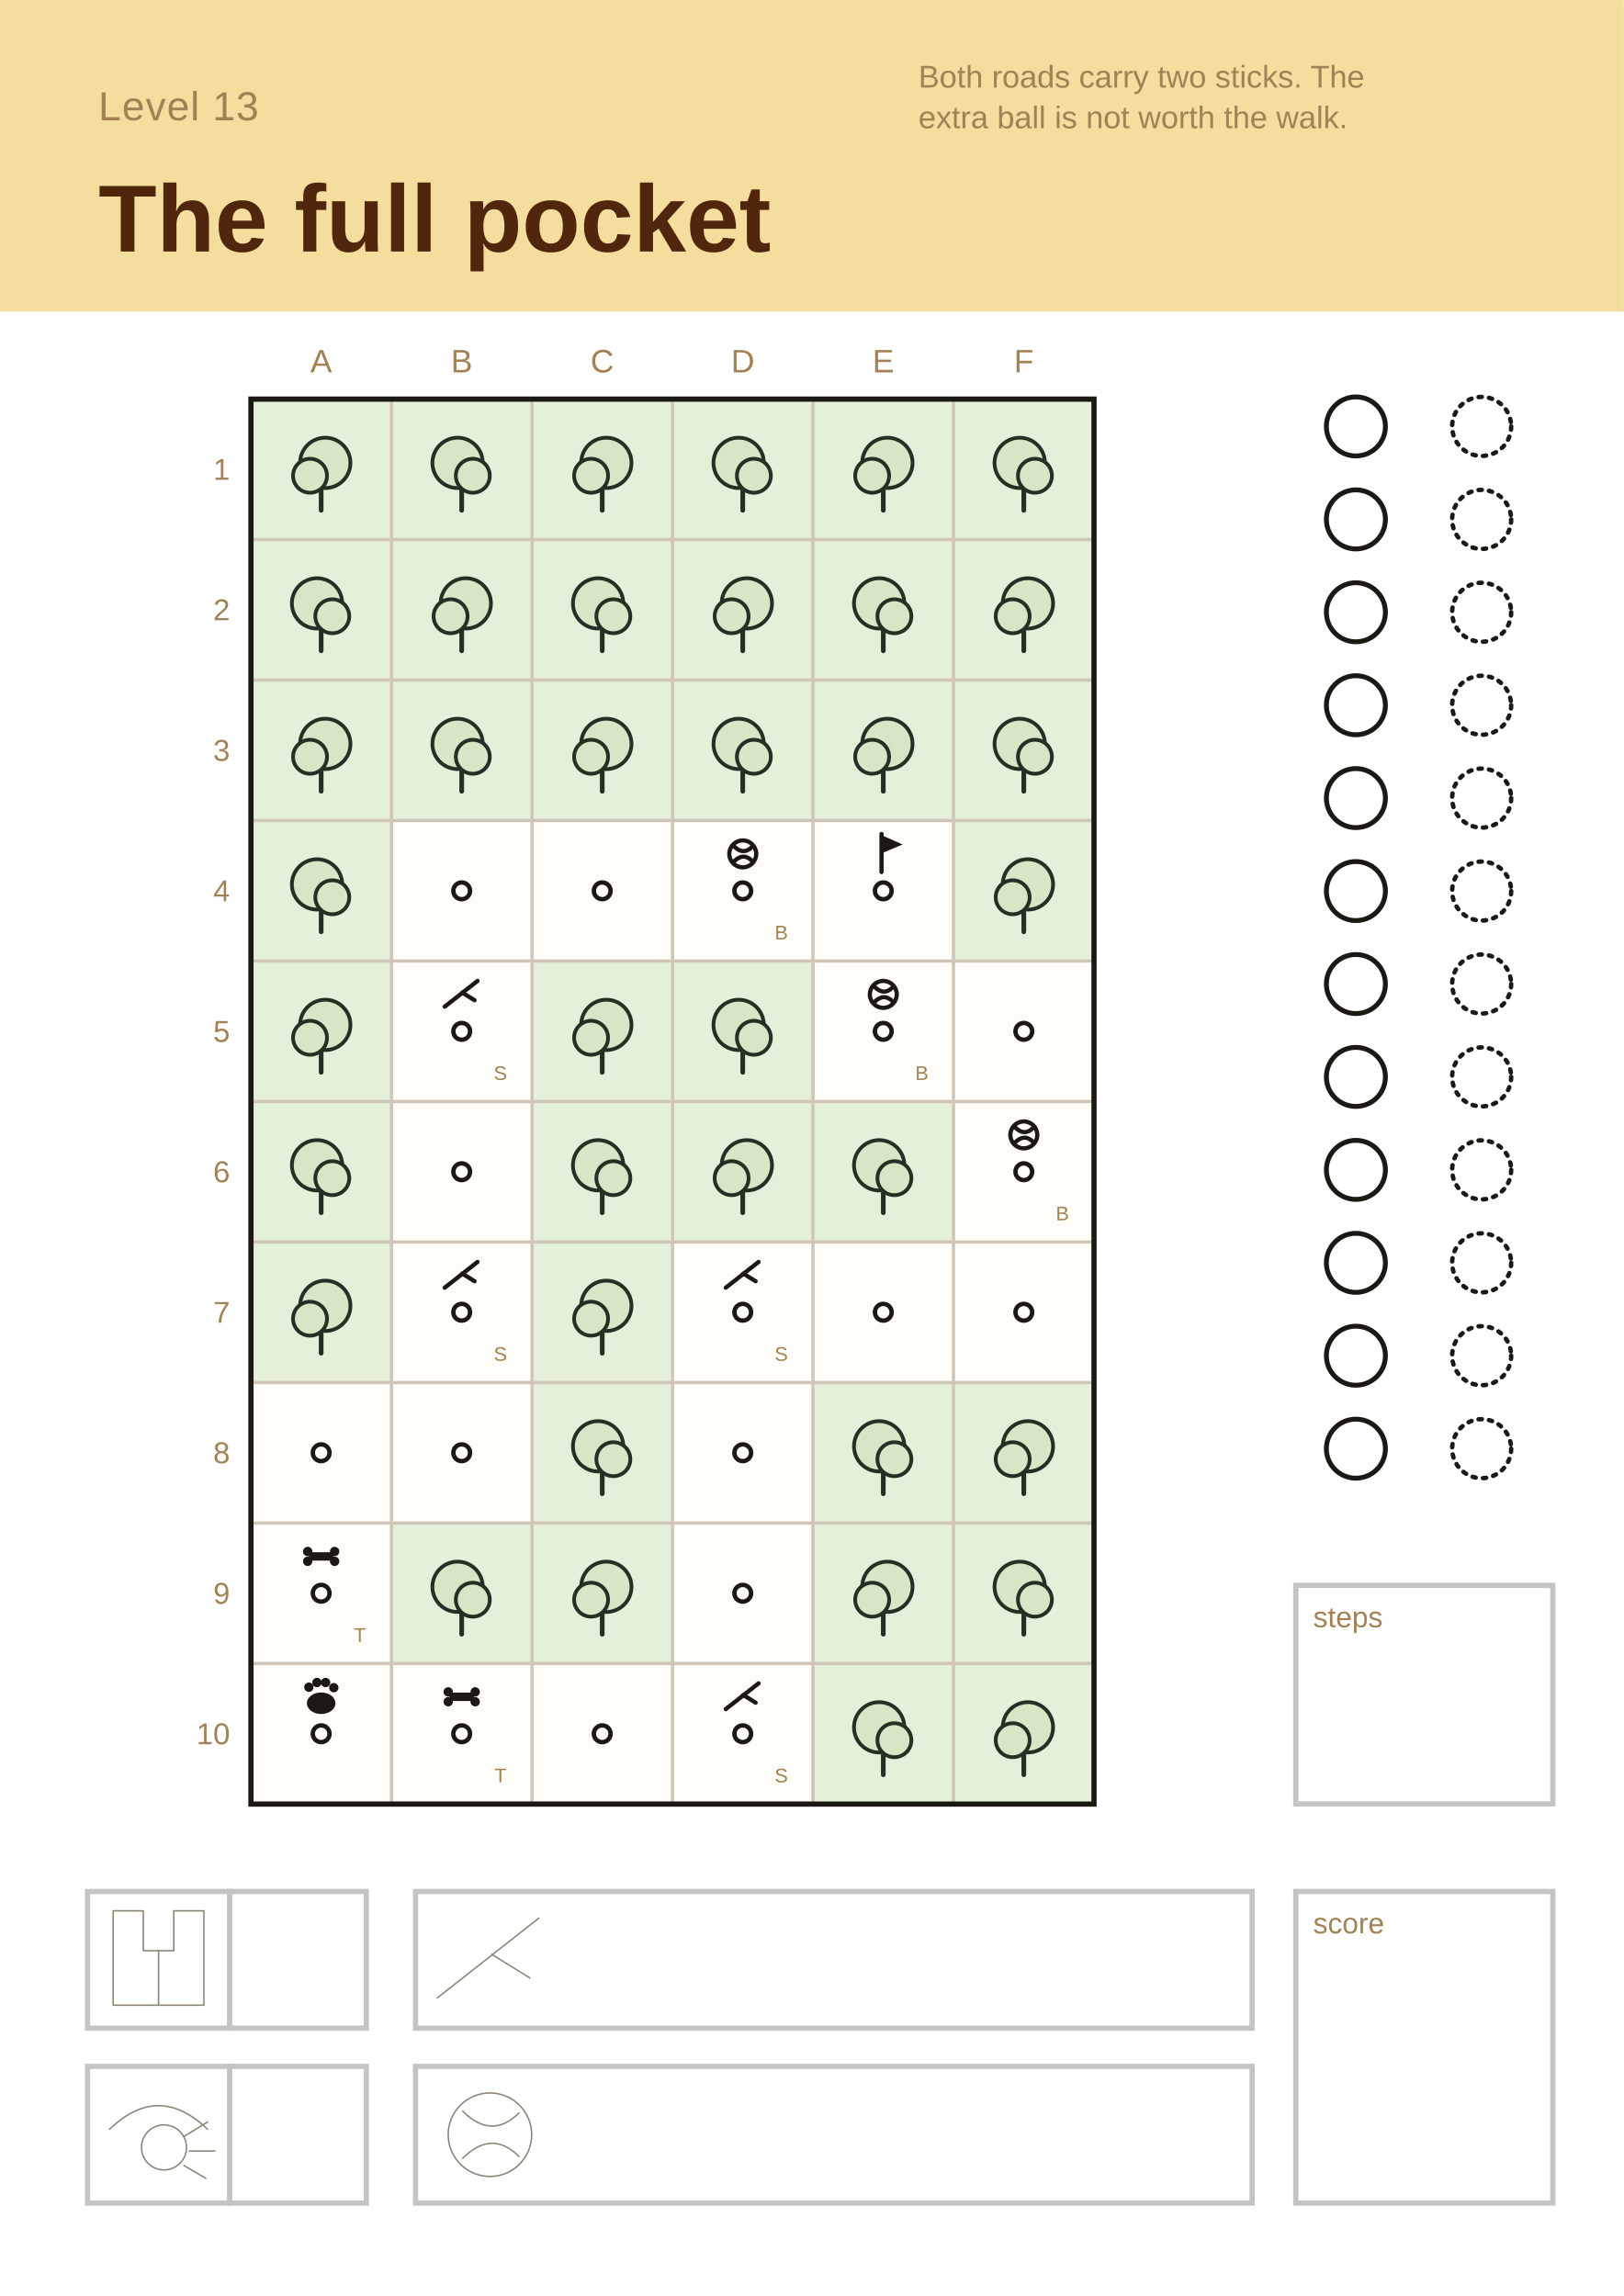
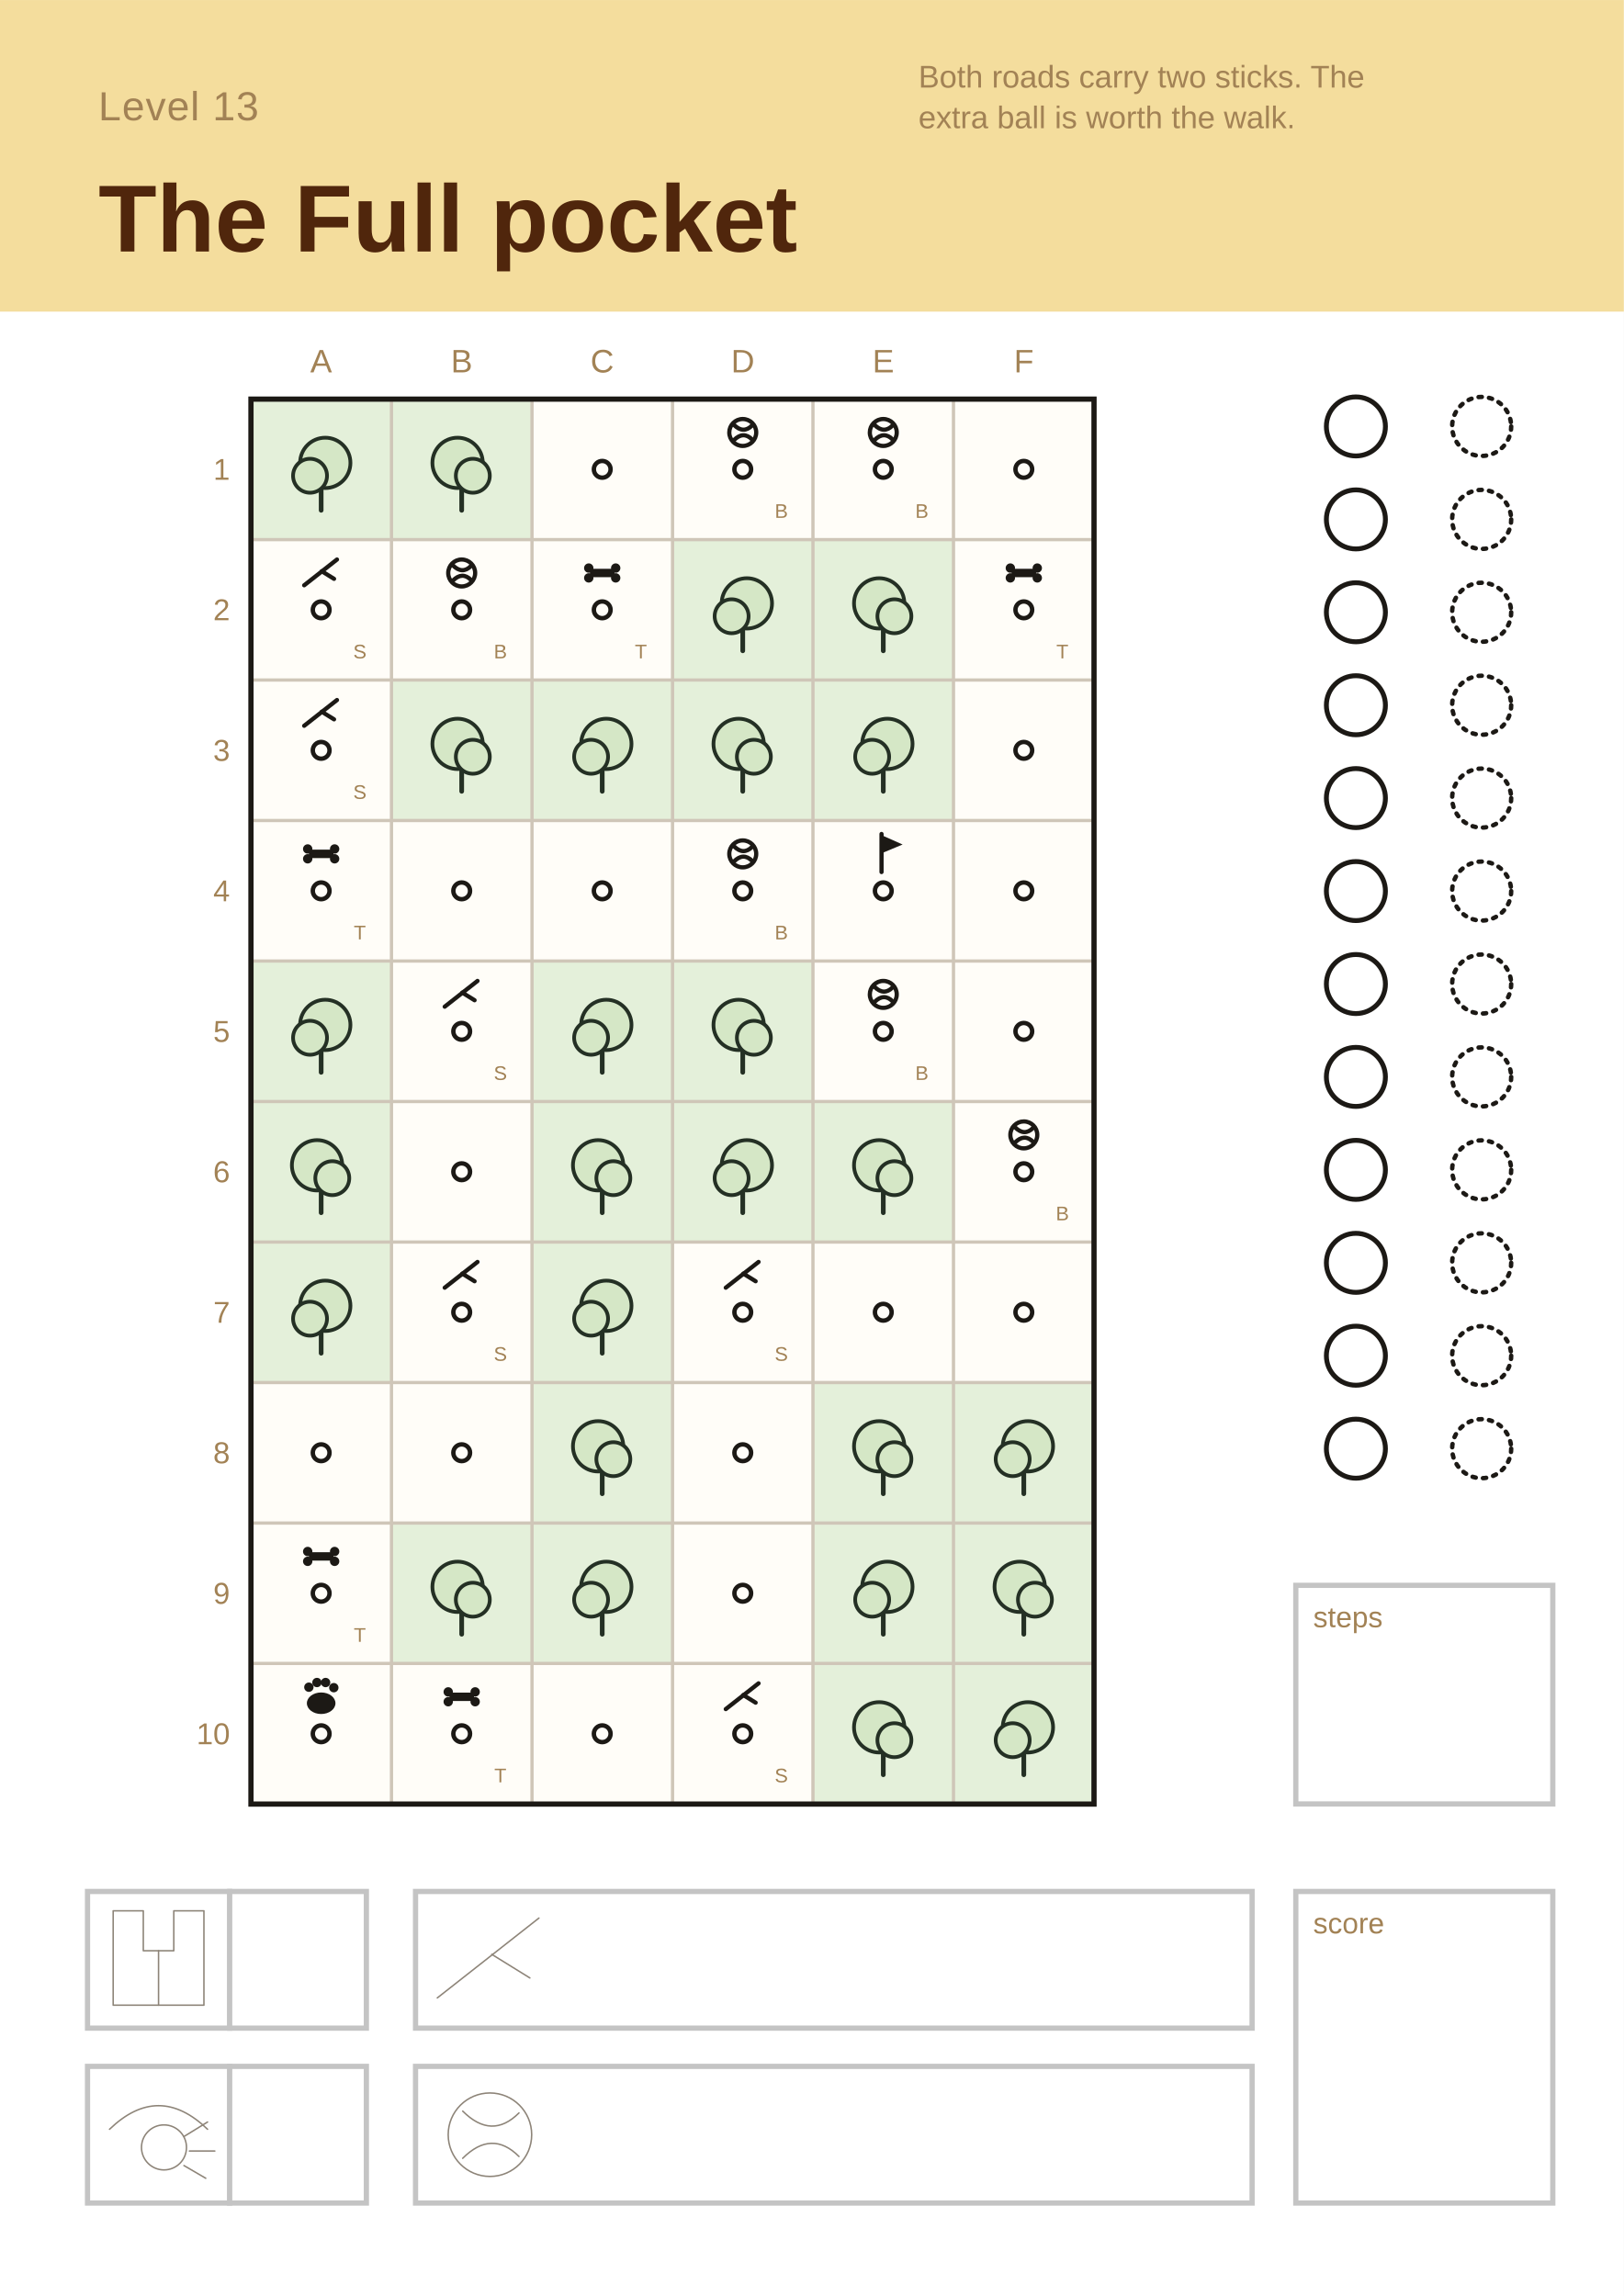
<svg xmlns="http://www.w3.org/2000/svg" width="5.5in" height="7.778in" viewBox="0 0 139.700 197.556">
  <style>
  text { font-family: "Segoe UI", "Helvetica Neue", Arial, sans-serif; }
  .ink { fill: #1c1915; }
  .title { fill: #50260c; }
  .label { fill: #a28255; }
  .paper { fill: #ffffff; }
  .header { fill: #f4dd9d; }
  .open { fill: #fffdf8; }
  .tree { fill: #e4f0da; }
  .canopy { fill: #d5e7c6; stroke: #243024; stroke-width: 0.32; }
  .trunk { stroke: #243024; stroke-width: 0.4; stroke-linecap: round; }
  .water { fill: #d5eaf2; }
  .wave { fill: none; stroke: #1d4c5c; stroke-width: 0.28; stroke-linecap: round; }
  .cave { fill: #e7e0d6; }
  .arch { fill: #d4cdc2; stroke: #1c1915; stroke-width: 0.35; }
  .cliff { stroke: #3a2c1e; stroke-linecap: round; }
  .gridline { fill: none; stroke: #cfc6b8; stroke-width: 0.28; }
  .frame { fill: none; stroke: #1c1915; stroke-width: 0.45; }
  .dot { fill: #fffdf8; stroke: #1c1915; stroke-width: 0.38; }
  .item { fill: none; stroke: #1c1915; stroke-width: 0.36; stroke-linecap: round; stroke-linejoin: round; }
  .item-fill { fill: #1c1915; stroke: none; }
  .answer-line { fill: none; stroke: #9c2f2f; stroke-width: 1.15; stroke-linecap: round; stroke-linejoin: round; }
  .answer-ink { fill: #9c2f2f; }
  .box { fill: #ffffff; stroke: #c4c4c4; stroke-width: 0.45; }
  .tally-tool .item { stroke: #8d8478; stroke-width: 0.48; vector-effect: non-scaling-stroke; }
  .circle { fill: #ffffff; stroke: #1c1915; stroke-width: 0.42; }
  .circle-dash { fill: #ffffff; stroke: #1c1915; stroke-width: 0.38; stroke-dasharray: 0.28 0.62; stroke-linecap: round; }
</style>
  <rect class="paper" x="0" y="0" width="139.700" height="197.556" />
  <g id="header">
    <rect class="header" x="0" y="0" width="139.700" height="26.811" />
    <text class="label" x="8.47" y="10.35" font-size="3.5" letter-spacing="0.08">Level 13</text>
    <text class="label" x="79.02" y="7.53" font-size="2.7">Both roads carry two sticks. The</text>
-     <text class="label" x="79.02" y="11.03" font-size="2.7">extra ball is not worth the walk.</text>
-     <text class="title" x="8.47" y="21.64" font-size="8.2" font-weight="700">The full pocket</text>
+     <text class="label" x="79.02" y="11.03" font-size="2.7">extra ball is worth the walk.</text>
+     <text class="title" x="8.47" y="21.64" font-size="8.2" font-weight="700">The Full pocket</text>
  </g>
  <g id="grid">
    <rect class="tree" x="21.59" y="34.34" width="12.09" height="12.09" />
    <rect class="tree" x="33.68" y="34.34" width="12.09" height="12.09" />
-     <rect class="tree" x="45.77" y="34.34" width="12.09" height="12.09" />
-     <rect class="tree" x="57.86" y="34.34" width="12.09" height="12.09" />
-     <rect class="tree" x="69.94" y="34.34" width="12.09" height="12.09" />
-     <rect class="tree" x="82.03" y="34.34" width="12.09" height="12.09" />
-     <rect class="tree" x="21.59" y="46.43" width="12.09" height="12.09" />
-     <rect class="tree" x="33.68" y="46.43" width="12.09" height="12.09" />
-     <rect class="tree" x="45.77" y="46.43" width="12.09" height="12.09" />
+     <rect class="open" x="45.77" y="34.34" width="12.09" height="12.09" />
+     <rect class="open" x="57.86" y="34.34" width="12.09" height="12.09" />
+     <rect class="open" x="69.94" y="34.34" width="12.09" height="12.09" />
+     <rect class="open" x="82.03" y="34.34" width="12.09" height="12.09" />
+     <rect class="open" x="21.59" y="46.43" width="12.09" height="12.09" />
+     <rect class="open" x="33.68" y="46.43" width="12.09" height="12.09" />
+     <rect class="open" x="45.77" y="46.43" width="12.09" height="12.09" />
    <rect class="tree" x="57.86" y="46.43" width="12.09" height="12.09" />
    <rect class="tree" x="69.94" y="46.43" width="12.09" height="12.09" />
-     <rect class="tree" x="82.03" y="46.43" width="12.09" height="12.09" />
-     <rect class="tree" x="21.59" y="58.51" width="12.09" height="12.09" />
+     <rect class="open" x="82.03" y="46.43" width="12.09" height="12.09" />
+     <rect class="open" x="21.59" y="58.51" width="12.09" height="12.09" />
    <rect class="tree" x="33.68" y="58.51" width="12.09" height="12.09" />
    <rect class="tree" x="45.77" y="58.51" width="12.09" height="12.09" />
    <rect class="tree" x="57.86" y="58.51" width="12.09" height="12.09" />
    <rect class="tree" x="69.94" y="58.51" width="12.09" height="12.09" />
-     <rect class="tree" x="82.03" y="58.51" width="12.09" height="12.09" />
-     <rect class="tree" x="21.59" y="70.60" width="12.09" height="12.09" />
+     <rect class="open" x="82.03" y="58.51" width="12.09" height="12.09" />
+     <rect class="open" x="21.59" y="70.60" width="12.09" height="12.09" />
    <rect class="open" x="33.68" y="70.60" width="12.09" height="12.09" />
    <rect class="open" x="45.77" y="70.60" width="12.09" height="12.09" />
    <rect class="open" x="57.86" y="70.60" width="12.09" height="12.09" />
    <rect class="open" x="69.94" y="70.60" width="12.09" height="12.09" />
-     <rect class="tree" x="82.03" y="70.60" width="12.09" height="12.09" />
+     <rect class="open" x="82.03" y="70.60" width="12.09" height="12.09" />
    <rect class="tree" x="21.59" y="82.69" width="12.09" height="12.09" />
    <rect class="open" x="33.68" y="82.69" width="12.09" height="12.09" />
    <rect class="tree" x="45.77" y="82.69" width="12.09" height="12.09" />
    <rect class="tree" x="57.86" y="82.69" width="12.09" height="12.09" />
    <rect class="open" x="69.94" y="82.69" width="12.09" height="12.09" />
    <rect class="open" x="82.03" y="82.69" width="12.09" height="12.09" />
    <rect class="tree" x="21.59" y="94.78" width="12.09" height="12.09" />
    <rect class="open" x="33.68" y="94.78" width="12.09" height="12.09" />
    <rect class="tree" x="45.77" y="94.78" width="12.09" height="12.09" />
    <rect class="tree" x="57.86" y="94.78" width="12.09" height="12.09" />
    <rect class="tree" x="69.94" y="94.78" width="12.09" height="12.09" />
    <rect class="open" x="82.03" y="94.78" width="12.09" height="12.09" />
    <rect class="tree" x="21.59" y="106.87" width="12.09" height="12.09" />
    <rect class="open" x="33.68" y="106.87" width="12.09" height="12.09" />
    <rect class="tree" x="45.77" y="106.87" width="12.09" height="12.09" />
    <rect class="open" x="57.86" y="106.87" width="12.09" height="12.09" />
    <rect class="open" x="69.94" y="106.87" width="12.09" height="12.09" />
    <rect class="open" x="82.03" y="106.87" width="12.09" height="12.09" />
    <rect class="open" x="21.59" y="118.96" width="12.09" height="12.09" />
    <rect class="open" x="33.68" y="118.96" width="12.09" height="12.09" />
    <rect class="tree" x="45.77" y="118.96" width="12.09" height="12.09" />
    <rect class="open" x="57.86" y="118.96" width="12.09" height="12.09" />
    <rect class="tree" x="69.94" y="118.96" width="12.09" height="12.09" />
    <rect class="tree" x="82.03" y="118.96" width="12.09" height="12.09" />
    <rect class="open" x="21.59" y="131.05" width="12.09" height="12.09" />
    <rect class="tree" x="33.68" y="131.05" width="12.09" height="12.09" />
    <rect class="tree" x="45.77" y="131.05" width="12.09" height="12.09" />
    <rect class="open" x="57.86" y="131.05" width="12.09" height="12.09" />
    <rect class="tree" x="69.94" y="131.05" width="12.09" height="12.09" />
    <rect class="tree" x="82.03" y="131.05" width="12.09" height="12.09" />
    <rect class="open" x="21.59" y="143.13" width="12.09" height="12.09" />
    <rect class="open" x="33.68" y="143.13" width="12.09" height="12.09" />
    <rect class="open" x="45.77" y="143.13" width="12.09" height="12.09" />
    <rect class="open" x="57.86" y="143.13" width="12.09" height="12.09" />
    <rect class="tree" x="69.94" y="143.13" width="12.09" height="12.09" />
    <rect class="tree" x="82.03" y="143.13" width="12.09" height="12.09" />
    <line class="gridline" x1="21.59" y1="34.34" x2="94.12" y2="34.34" />
    <line class="gridline" x1="21.59" y1="46.43" x2="94.12" y2="46.43" />
    <line class="gridline" x1="21.59" y1="58.51" x2="94.12" y2="58.51" />
    <line class="gridline" x1="21.59" y1="70.60" x2="94.12" y2="70.60" />
    <line class="gridline" x1="21.59" y1="82.69" x2="94.12" y2="82.69" />
    <line class="gridline" x1="21.59" y1="94.78" x2="94.12" y2="94.78" />
    <line class="gridline" x1="21.59" y1="106.87" x2="94.12" y2="106.87" />
    <line class="gridline" x1="21.59" y1="118.96" x2="94.12" y2="118.96" />
    <line class="gridline" x1="21.59" y1="131.05" x2="94.12" y2="131.05" />
    <line class="gridline" x1="21.59" y1="143.13" x2="94.12" y2="143.13" />
    <line class="gridline" x1="21.59" y1="155.22" x2="94.12" y2="155.22" />
    <line class="gridline" x1="21.59" y1="34.34" x2="21.59" y2="155.22" />
    <line class="gridline" x1="33.68" y1="34.34" x2="33.68" y2="155.22" />
    <line class="gridline" x1="45.77" y1="34.34" x2="45.77" y2="155.22" />
    <line class="gridline" x1="57.86" y1="34.34" x2="57.86" y2="155.22" />
    <line class="gridline" x1="69.94" y1="34.34" x2="69.94" y2="155.22" />
    <line class="gridline" x1="82.03" y1="34.34" x2="82.03" y2="155.22" />
    <line class="gridline" x1="94.12" y1="34.34" x2="94.12" y2="155.22" />
    <rect class="frame" x="21.59" y="34.34" width="72.53" height="120.89" />
    <text class="label" x="27.63" y="32.04" font-size="2.8" text-anchor="middle">A</text>
    <text class="label" x="39.72" y="32.04" font-size="2.8" text-anchor="middle">B</text>
    <text class="label" x="51.81" y="32.04" font-size="2.8" text-anchor="middle">C</text>
    <text class="label" x="63.90" y="32.04" font-size="2.8" text-anchor="middle">D</text>
    <text class="label" x="75.99" y="32.04" font-size="2.8" text-anchor="middle">E</text>
    <text class="label" x="88.08" y="32.04" font-size="2.8" text-anchor="middle">F</text>
    <text class="label" x="19.79" y="41.28" font-size="2.6" text-anchor="end">1</text>
    <text class="label" x="19.79" y="53.37" font-size="2.6" text-anchor="end">2</text>
    <text class="label" x="19.79" y="65.46" font-size="2.6" text-anchor="end">3</text>
    <text class="label" x="19.79" y="77.55" font-size="2.6" text-anchor="end">4</text>
    <text class="label" x="19.79" y="89.64" font-size="2.6" text-anchor="end">5</text>
    <text class="label" x="19.79" y="101.72" font-size="2.6" text-anchor="end">6</text>
    <text class="label" x="19.79" y="113.81" font-size="2.6" text-anchor="end">7</text>
    <text class="label" x="19.79" y="125.90" font-size="2.6" text-anchor="end">8</text>
    <text class="label" x="19.79" y="137.99" font-size="2.6" text-anchor="end">9</text>
    <text class="label" x="19.79" y="150.08" font-size="2.6" text-anchor="end">10</text>
  </g>
  <g id="terrain">
    <g id="tree-A1" transform="translate(27.63,40.38)">
      <g transform="scale(1.0074)">
        <line class="trunk" x1="0" y1="0.9" x2="0" y2="3.5" />
        <circle class="canopy" cx="0.35" cy="-0.55" r="2.15" />
        <circle class="canopy" cx="-0.95" cy="0.55" r="1.45" />
      </g>
    </g>
    <g id="tree-B1" transform="translate(39.72,40.38)">
      <g transform="scale(1.0074)">
        <line class="trunk" x1="0" y1="0.9" x2="0" y2="3.5" />
        <circle class="canopy" cx="-0.35" cy="-0.55" r="2.15" />
        <circle class="canopy" cx="0.95" cy="0.55" r="1.45" />
      </g>
    </g>
-     <g id="tree-C1" transform="translate(51.81,40.38)">
-       <g transform="scale(1.0074)">
-         <line class="trunk" x1="0" y1="0.9" x2="0" y2="3.5" />
-         <circle class="canopy" cx="0.35" cy="-0.55" r="2.15" />
-         <circle class="canopy" cx="-0.95" cy="0.55" r="1.45" />
-       </g>
-     </g>
-     <g id="tree-D1" transform="translate(63.90,40.38)">
-       <g transform="scale(1.0074)">
-         <line class="trunk" x1="0" y1="0.9" x2="0" y2="3.5" />
-         <circle class="canopy" cx="-0.35" cy="-0.55" r="2.15" />
-         <circle class="canopy" cx="0.95" cy="0.55" r="1.45" />
-       </g>
-     </g>
-     <g id="tree-E1" transform="translate(75.99,40.38)">
-       <g transform="scale(1.0074)">
-         <line class="trunk" x1="0" y1="0.9" x2="0" y2="3.5" />
-         <circle class="canopy" cx="0.35" cy="-0.55" r="2.15" />
-         <circle class="canopy" cx="-0.95" cy="0.55" r="1.45" />
-       </g>
-     </g>
-     <g id="tree-F1" transform="translate(88.08,40.38)">
-       <g transform="scale(1.0074)">
-         <line class="trunk" x1="0" y1="0.9" x2="0" y2="3.5" />
-         <circle class="canopy" cx="-0.35" cy="-0.55" r="2.15" />
-         <circle class="canopy" cx="0.95" cy="0.55" r="1.45" />
-       </g>
-     </g>
-     <g id="tree-A2" transform="translate(27.63,52.47)">
-       <g transform="scale(1.0074)">
-         <line class="trunk" x1="0" y1="0.9" x2="0" y2="3.5" />
-         <circle class="canopy" cx="-0.35" cy="-0.55" r="2.15" />
-         <circle class="canopy" cx="0.95" cy="0.55" r="1.45" />
-       </g>
-     </g>
-     <g id="tree-B2" transform="translate(39.72,52.47)">
-       <g transform="scale(1.0074)">
-         <line class="trunk" x1="0" y1="0.9" x2="0" y2="3.5" />
-         <circle class="canopy" cx="0.35" cy="-0.55" r="2.15" />
-         <circle class="canopy" cx="-0.95" cy="0.55" r="1.45" />
-       </g>
-     </g>
-     <g id="tree-C2" transform="translate(51.81,52.47)">
-       <g transform="scale(1.0074)">
-         <line class="trunk" x1="0" y1="0.9" x2="0" y2="3.5" />
-         <circle class="canopy" cx="-0.35" cy="-0.55" r="2.15" />
-         <circle class="canopy" cx="0.95" cy="0.55" r="1.45" />
-       </g>
-     </g>
    <g id="tree-D2" transform="translate(63.90,52.47)">
      <g transform="scale(1.0074)">
        <line class="trunk" x1="0" y1="0.9" x2="0" y2="3.5" />
        <circle class="canopy" cx="0.35" cy="-0.55" r="2.15" />
        <circle class="canopy" cx="-0.95" cy="0.55" r="1.45" />
      </g>
    </g>
    <g id="tree-E2" transform="translate(75.99,52.47)">
      <g transform="scale(1.0074)">
        <line class="trunk" x1="0" y1="0.9" x2="0" y2="3.5" />
        <circle class="canopy" cx="-0.35" cy="-0.55" r="2.15" />
        <circle class="canopy" cx="0.95" cy="0.55" r="1.45" />
      </g>
    </g>
-     <g id="tree-F2" transform="translate(88.08,52.47)">
-       <g transform="scale(1.0074)">
-         <line class="trunk" x1="0" y1="0.9" x2="0" y2="3.5" />
-         <circle class="canopy" cx="0.35" cy="-0.55" r="2.15" />
-         <circle class="canopy" cx="-0.95" cy="0.55" r="1.45" />
-       </g>
-     </g>
-     <g id="tree-A3" transform="translate(27.63,64.56)">
-       <g transform="scale(1.0074)">
-         <line class="trunk" x1="0" y1="0.9" x2="0" y2="3.5" />
-         <circle class="canopy" cx="0.35" cy="-0.55" r="2.15" />
-         <circle class="canopy" cx="-0.95" cy="0.55" r="1.45" />
-       </g>
-     </g>
    <g id="tree-B3" transform="translate(39.72,64.56)">
      <g transform="scale(1.0074)">
        <line class="trunk" x1="0" y1="0.9" x2="0" y2="3.5" />
        <circle class="canopy" cx="-0.35" cy="-0.55" r="2.15" />
        <circle class="canopy" cx="0.95" cy="0.55" r="1.45" />
      </g>
    </g>
    <g id="tree-C3" transform="translate(51.81,64.56)">
      <g transform="scale(1.0074)">
        <line class="trunk" x1="0" y1="0.9" x2="0" y2="3.5" />
        <circle class="canopy" cx="0.35" cy="-0.55" r="2.15" />
        <circle class="canopy" cx="-0.95" cy="0.55" r="1.45" />
      </g>
    </g>
    <g id="tree-D3" transform="translate(63.90,64.56)">
      <g transform="scale(1.0074)">
        <line class="trunk" x1="0" y1="0.9" x2="0" y2="3.5" />
        <circle class="canopy" cx="-0.35" cy="-0.55" r="2.15" />
        <circle class="canopy" cx="0.95" cy="0.55" r="1.45" />
      </g>
    </g>
    <g id="tree-E3" transform="translate(75.99,64.56)">
      <g transform="scale(1.0074)">
        <line class="trunk" x1="0" y1="0.9" x2="0" y2="3.5" />
        <circle class="canopy" cx="0.35" cy="-0.55" r="2.15" />
        <circle class="canopy" cx="-0.95" cy="0.55" r="1.45" />
      </g>
    </g>
-     <g id="tree-F3" transform="translate(88.08,64.56)">
-       <g transform="scale(1.0074)">
-         <line class="trunk" x1="0" y1="0.9" x2="0" y2="3.5" />
-         <circle class="canopy" cx="-0.35" cy="-0.55" r="2.15" />
-         <circle class="canopy" cx="0.95" cy="0.55" r="1.45" />
-       </g>
-     </g>
-     <g id="tree-A4" transform="translate(27.63,76.65)">
-       <g transform="scale(1.0074)">
-         <line class="trunk" x1="0" y1="0.9" x2="0" y2="3.5" />
-         <circle class="canopy" cx="-0.35" cy="-0.55" r="2.15" />
-         <circle class="canopy" cx="0.95" cy="0.55" r="1.45" />
-       </g>
-     </g>
-     <g id="tree-F4" transform="translate(88.08,76.65)">
-       <g transform="scale(1.0074)">
-         <line class="trunk" x1="0" y1="0.9" x2="0" y2="3.5" />
-         <circle class="canopy" cx="0.35" cy="-0.55" r="2.15" />
-         <circle class="canopy" cx="-0.95" cy="0.55" r="1.45" />
-       </g>
-     </g>
    <g id="tree-A5" transform="translate(27.63,88.74)">
      <g transform="scale(1.0074)">
        <line class="trunk" x1="0" y1="0.9" x2="0" y2="3.5" />
        <circle class="canopy" cx="0.35" cy="-0.55" r="2.15" />
        <circle class="canopy" cx="-0.95" cy="0.55" r="1.45" />
      </g>
    </g>
    <g id="tree-C5" transform="translate(51.81,88.74)">
      <g transform="scale(1.0074)">
        <line class="trunk" x1="0" y1="0.9" x2="0" y2="3.5" />
        <circle class="canopy" cx="0.35" cy="-0.55" r="2.15" />
        <circle class="canopy" cx="-0.95" cy="0.55" r="1.45" />
      </g>
    </g>
    <g id="tree-D5" transform="translate(63.90,88.74)">
      <g transform="scale(1.0074)">
        <line class="trunk" x1="0" y1="0.9" x2="0" y2="3.5" />
        <circle class="canopy" cx="-0.35" cy="-0.55" r="2.15" />
        <circle class="canopy" cx="0.95" cy="0.55" r="1.45" />
      </g>
    </g>
    <g id="tree-A6" transform="translate(27.63,100.82)">
      <g transform="scale(1.0074)">
        <line class="trunk" x1="0" y1="0.9" x2="0" y2="3.5" />
        <circle class="canopy" cx="-0.35" cy="-0.55" r="2.15" />
        <circle class="canopy" cx="0.95" cy="0.55" r="1.45" />
      </g>
    </g>
    <g id="tree-C6" transform="translate(51.81,100.82)">
      <g transform="scale(1.0074)">
        <line class="trunk" x1="0" y1="0.9" x2="0" y2="3.5" />
        <circle class="canopy" cx="-0.35" cy="-0.55" r="2.15" />
        <circle class="canopy" cx="0.95" cy="0.55" r="1.45" />
      </g>
    </g>
    <g id="tree-D6" transform="translate(63.90,100.82)">
      <g transform="scale(1.0074)">
        <line class="trunk" x1="0" y1="0.9" x2="0" y2="3.5" />
        <circle class="canopy" cx="0.35" cy="-0.55" r="2.15" />
        <circle class="canopy" cx="-0.95" cy="0.55" r="1.45" />
      </g>
    </g>
    <g id="tree-E6" transform="translate(75.99,100.82)">
      <g transform="scale(1.0074)">
        <line class="trunk" x1="0" y1="0.9" x2="0" y2="3.5" />
        <circle class="canopy" cx="-0.35" cy="-0.55" r="2.15" />
        <circle class="canopy" cx="0.95" cy="0.55" r="1.45" />
      </g>
    </g>
    <g id="tree-A7" transform="translate(27.63,112.91)">
      <g transform="scale(1.0074)">
        <line class="trunk" x1="0" y1="0.9" x2="0" y2="3.5" />
        <circle class="canopy" cx="0.35" cy="-0.55" r="2.15" />
        <circle class="canopy" cx="-0.95" cy="0.55" r="1.45" />
      </g>
    </g>
    <g id="tree-C7" transform="translate(51.81,112.91)">
      <g transform="scale(1.0074)">
        <line class="trunk" x1="0" y1="0.9" x2="0" y2="3.5" />
        <circle class="canopy" cx="0.35" cy="-0.55" r="2.15" />
        <circle class="canopy" cx="-0.95" cy="0.55" r="1.45" />
      </g>
    </g>
    <g id="tree-C8" transform="translate(51.81,125.00)">
      <g transform="scale(1.0074)">
        <line class="trunk" x1="0" y1="0.9" x2="0" y2="3.5" />
        <circle class="canopy" cx="-0.35" cy="-0.55" r="2.15" />
        <circle class="canopy" cx="0.95" cy="0.55" r="1.45" />
      </g>
    </g>
    <g id="tree-E8" transform="translate(75.99,125.00)">
      <g transform="scale(1.0074)">
        <line class="trunk" x1="0" y1="0.9" x2="0" y2="3.5" />
        <circle class="canopy" cx="-0.35" cy="-0.55" r="2.15" />
        <circle class="canopy" cx="0.95" cy="0.55" r="1.45" />
      </g>
    </g>
    <g id="tree-F8" transform="translate(88.08,125.00)">
      <g transform="scale(1.0074)">
        <line class="trunk" x1="0" y1="0.9" x2="0" y2="3.5" />
        <circle class="canopy" cx="0.35" cy="-0.55" r="2.15" />
        <circle class="canopy" cx="-0.95" cy="0.55" r="1.45" />
      </g>
    </g>
    <g id="tree-B9" transform="translate(39.72,137.09)">
      <g transform="scale(1.0074)">
        <line class="trunk" x1="0" y1="0.9" x2="0" y2="3.5" />
        <circle class="canopy" cx="-0.35" cy="-0.55" r="2.15" />
        <circle class="canopy" cx="0.95" cy="0.55" r="1.45" />
      </g>
    </g>
    <g id="tree-C9" transform="translate(51.81,137.09)">
      <g transform="scale(1.0074)">
        <line class="trunk" x1="0" y1="0.9" x2="0" y2="3.5" />
        <circle class="canopy" cx="0.35" cy="-0.55" r="2.15" />
        <circle class="canopy" cx="-0.95" cy="0.55" r="1.45" />
      </g>
    </g>
    <g id="tree-E9" transform="translate(75.99,137.09)">
      <g transform="scale(1.0074)">
        <line class="trunk" x1="0" y1="0.9" x2="0" y2="3.5" />
        <circle class="canopy" cx="0.35" cy="-0.55" r="2.15" />
        <circle class="canopy" cx="-0.95" cy="0.55" r="1.45" />
      </g>
    </g>
    <g id="tree-F9" transform="translate(88.08,137.09)">
      <g transform="scale(1.0074)">
        <line class="trunk" x1="0" y1="0.9" x2="0" y2="3.5" />
        <circle class="canopy" cx="-0.35" cy="-0.55" r="2.15" />
        <circle class="canopy" cx="0.95" cy="0.55" r="1.45" />
      </g>
    </g>
    <g id="tree-E10" transform="translate(75.99,149.18)">
      <g transform="scale(1.0074)">
        <line class="trunk" x1="0" y1="0.9" x2="0" y2="3.5" />
        <circle class="canopy" cx="-0.35" cy="-0.55" r="2.15" />
        <circle class="canopy" cx="0.95" cy="0.55" r="1.45" />
      </g>
    </g>
    <g id="tree-F10" transform="translate(88.08,149.18)">
      <g transform="scale(1.0074)">
        <line class="trunk" x1="0" y1="0.9" x2="0" y2="3.5" />
        <circle class="canopy" cx="0.35" cy="-0.55" r="2.15" />
        <circle class="canopy" cx="-0.95" cy="0.55" r="1.45" />
      </g>
    </g>
  </g>
  <g id="dots">
+     <circle class="dot" cx="51.81" cy="40.38" r="0.72" />
+     <circle class="dot" cx="63.90" cy="40.38" r="0.72" />
+     <circle class="dot" cx="75.99" cy="40.38" r="0.72" />
+     <circle class="dot" cx="88.08" cy="40.38" r="0.72" />
+     <circle class="dot" cx="27.63" cy="52.47" r="0.72" />
+     <circle class="dot" cx="39.72" cy="52.47" r="0.72" />
+     <circle class="dot" cx="51.81" cy="52.47" r="0.72" />
+     <circle class="dot" cx="88.08" cy="52.47" r="0.72" />
+     <circle class="dot" cx="27.63" cy="64.56" r="0.72" />
+     <circle class="dot" cx="88.08" cy="64.56" r="0.72" />
+     <circle class="dot" cx="27.63" cy="76.65" r="0.72" />
    <circle class="dot" cx="39.72" cy="76.65" r="0.72" />
    <circle class="dot" cx="51.81" cy="76.65" r="0.72" />
    <circle class="dot" cx="63.90" cy="76.65" r="0.72" />
    <circle class="dot" cx="75.99" cy="76.65" r="0.72" />
+     <circle class="dot" cx="88.08" cy="76.65" r="0.72" />
    <circle class="dot" cx="39.72" cy="88.74" r="0.72" />
    <circle class="dot" cx="75.99" cy="88.74" r="0.72" />
    <circle class="dot" cx="88.08" cy="88.74" r="0.72" />
    <circle class="dot" cx="39.72" cy="100.82" r="0.72" />
    <circle class="dot" cx="88.08" cy="100.82" r="0.72" />
    <circle class="dot" cx="39.72" cy="112.91" r="0.72" />
    <circle class="dot" cx="63.90" cy="112.91" r="0.72" />
    <circle class="dot" cx="75.99" cy="112.91" r="0.72" />
    <circle class="dot" cx="88.08" cy="112.91" r="0.72" />
    <circle class="dot" cx="27.63" cy="125.00" r="0.72" />
    <circle class="dot" cx="39.72" cy="125.00" r="0.72" />
    <circle class="dot" cx="63.90" cy="125.00" r="0.72" />
    <circle class="dot" cx="27.63" cy="137.09" r="0.72" />
    <circle class="dot" cx="63.90" cy="137.09" r="0.72" />
    <circle class="dot" cx="27.63" cy="149.18" r="0.72" />
    <circle class="dot" cx="39.72" cy="149.18" r="0.72" />
    <circle class="dot" cx="51.81" cy="149.18" r="0.72" />
    <circle class="dot" cx="63.90" cy="149.18" r="0.72" />
  </g>
  <g id="items">
    <g id="treat-A9" transform="translate(27.63,133.92)">
      <g transform="scale(1.0074)">
        <rect class="item-fill" x="-1.05" y="-0.36" width="2.1" height="0.72" rx="0.3" />
        <circle class="item-fill" cx="-1.15" cy="-0.42" r="0.4" />
        <circle class="item-fill" cx="-1.15" cy="0.42" r="0.4" />
        <circle class="item-fill" cx="1.15" cy="-0.42" r="0.4" />
        <circle class="item-fill" cx="1.15" cy="0.42" r="0.4" />
      </g>
    </g>
    <text class="label" x="30.96" y="141.27" font-size="1.7" text-anchor="middle">T</text>
    <g id="treat-B10" transform="translate(39.72,146.00)">
      <g transform="scale(1.0074)">
        <rect class="item-fill" x="-1.05" y="-0.36" width="2.1" height="0.72" rx="0.3" />
        <circle class="item-fill" cx="-1.15" cy="-0.42" r="0.4" />
        <circle class="item-fill" cx="-1.15" cy="0.42" r="0.4" />
        <circle class="item-fill" cx="1.15" cy="-0.42" r="0.4" />
        <circle class="item-fill" cx="1.15" cy="0.42" r="0.4" />
      </g>
    </g>
    <text class="label" x="43.05" y="153.36" font-size="1.7" text-anchor="middle">T</text>
    <g id="stick-B5" transform="translate(39.72,85.56)">
      <g transform="scale(1.0074)">
        <line class="item" x1="-1.45" y1="1.05" x2="1.35" y2="-1.15" />
        <line class="item" x1="0.05" y1="-0.15" x2="1.1" y2="0.5" />
      </g>
    </g>
    <text class="label" x="43.05" y="92.92" font-size="1.7" text-anchor="middle">S</text>
    <g id="stick-B7" transform="translate(39.72,109.74)">
      <g transform="scale(1.0074)">
        <line class="item" x1="-1.45" y1="1.05" x2="1.35" y2="-1.15" />
        <line class="item" x1="0.05" y1="-0.15" x2="1.1" y2="0.5" />
      </g>
    </g>
    <text class="label" x="43.05" y="117.09" font-size="1.7" text-anchor="middle">S</text>
    <g id="stick-D10" transform="translate(63.90,146.00)">
      <g transform="scale(1.0074)">
        <line class="item" x1="-1.45" y1="1.05" x2="1.35" y2="-1.15" />
        <line class="item" x1="0.05" y1="-0.15" x2="1.1" y2="0.5" />
      </g>
    </g>
    <text class="label" x="67.22" y="153.36" font-size="1.7" text-anchor="middle">S</text>
    <g id="stick-D7" transform="translate(63.90,109.74)">
      <g transform="scale(1.0074)">
        <line class="item" x1="-1.45" y1="1.05" x2="1.35" y2="-1.15" />
        <line class="item" x1="0.05" y1="-0.15" x2="1.1" y2="0.5" />
      </g>
    </g>
    <text class="label" x="67.22" y="117.09" font-size="1.7" text-anchor="middle">S</text>
    <g id="ball-D4" transform="translate(63.90,73.47)">
      <g transform="scale(1.0074)">
        <circle class="item" cx="0" cy="0" r="1.15" />
        <path class="item" d="M-0.75,-0.65 Q0.05,0.15 0.8,-0.6" />
        <path class="item" d="M-0.75,0.65 Q0.05,-0.15 0.8,0.6" />
      </g>
    </g>
    <text class="label" x="67.22" y="80.83" font-size="1.7" text-anchor="middle">B</text>
    <g id="ball-E5" transform="translate(75.99,85.56)">
      <g transform="scale(1.0074)">
        <circle class="item" cx="0" cy="0" r="1.15" />
        <path class="item" d="M-0.75,-0.65 Q0.05,0.15 0.8,-0.6" />
        <path class="item" d="M-0.75,0.65 Q0.05,-0.15 0.8,0.6" />
      </g>
    </g>
    <text class="label" x="79.31" y="92.92" font-size="1.7" text-anchor="middle">B</text>
    <g id="ball-F6" transform="translate(88.08,97.65)">
      <g transform="scale(1.0074)">
        <circle class="item" cx="0" cy="0" r="1.15" />
        <path class="item" d="M-0.75,-0.65 Q0.05,0.15 0.8,-0.6" />
        <path class="item" d="M-0.75,0.65 Q0.05,-0.15 0.8,0.6" />
      </g>
    </g>
    <text class="label" x="91.40" y="105.00" font-size="1.7" text-anchor="middle">B</text>
+     <g id="ball-B2" transform="translate(39.72,49.30)">
+       <g transform="scale(1.0074)">
+         <circle class="item" cx="0" cy="0" r="1.15" />
+         <path class="item" d="M-0.75,-0.65 Q0.05,0.15 0.8,-0.6" />
+         <path class="item" d="M-0.75,0.65 Q0.05,-0.15 0.8,0.6" />
+       </g>
+     </g>
+     <text class="label" x="43.05" y="56.65" font-size="1.7" text-anchor="middle">B</text>
+     <g id="ball-D1" transform="translate(63.90,37.21)">
+       <g transform="scale(1.0074)">
+         <circle class="item" cx="0" cy="0" r="1.15" />
+         <path class="item" d="M-0.75,-0.65 Q0.05,0.15 0.8,-0.6" />
+         <path class="item" d="M-0.75,0.65 Q0.05,-0.15 0.8,0.6" />
+       </g>
+     </g>
+     <text class="label" x="67.22" y="44.56" font-size="1.7" text-anchor="middle">B</text>
+     <g id="ball-E1" transform="translate(75.99,37.21)">
+       <g transform="scale(1.0074)">
+         <circle class="item" cx="0" cy="0" r="1.15" />
+         <path class="item" d="M-0.75,-0.65 Q0.05,0.15 0.8,-0.6" />
+         <path class="item" d="M-0.75,0.65 Q0.05,-0.15 0.8,0.6" />
+       </g>
+     </g>
+     <text class="label" x="79.31" y="44.56" font-size="1.7" text-anchor="middle">B</text>
+     <g id="treat-C2" transform="translate(51.81,49.30)">
+       <g transform="scale(1.0074)">
+         <rect class="item-fill" x="-1.05" y="-0.36" width="2.1" height="0.72" rx="0.3" />
+         <circle class="item-fill" cx="-1.15" cy="-0.42" r="0.4" />
+         <circle class="item-fill" cx="-1.15" cy="0.42" r="0.4" />
+         <circle class="item-fill" cx="1.15" cy="-0.42" r="0.4" />
+         <circle class="item-fill" cx="1.15" cy="0.42" r="0.4" />
+       </g>
+     </g>
+     <text class="label" x="55.14" y="56.65" font-size="1.7" text-anchor="middle">T</text>
+     <g id="treat-F2" transform="translate(88.08,49.30)">
+       <g transform="scale(1.0074)">
+         <rect class="item-fill" x="-1.05" y="-0.36" width="2.1" height="0.72" rx="0.3" />
+         <circle class="item-fill" cx="-1.15" cy="-0.42" r="0.4" />
+         <circle class="item-fill" cx="-1.15" cy="0.42" r="0.4" />
+         <circle class="item-fill" cx="1.15" cy="-0.42" r="0.4" />
+         <circle class="item-fill" cx="1.15" cy="0.42" r="0.4" />
+       </g>
+     </g>
+     <text class="label" x="91.40" y="56.65" font-size="1.7" text-anchor="middle">T</text>
+     <g id="stick-A3" transform="translate(27.63,61.39)">
+       <g transform="scale(1.0074)">
+         <line class="item" x1="-1.45" y1="1.05" x2="1.35" y2="-1.15" />
+         <line class="item" x1="0.05" y1="-0.15" x2="1.1" y2="0.5" />
+       </g>
+     </g>
+     <text class="label" x="30.96" y="68.74" font-size="1.7" text-anchor="middle">S</text>
+     <g id="stick-A2" transform="translate(27.63,49.30)">
+       <g transform="scale(1.0074)">
+         <line class="item" x1="-1.45" y1="1.05" x2="1.35" y2="-1.15" />
+         <line class="item" x1="0.05" y1="-0.15" x2="1.1" y2="0.5" />
+       </g>
+     </g>
+     <text class="label" x="30.96" y="56.65" font-size="1.7" text-anchor="middle">S</text>
+     <g id="treat-A4" transform="translate(27.63,73.47)">
+       <g transform="scale(1.0074)">
+         <rect class="item-fill" x="-1.05" y="-0.36" width="2.1" height="0.72" rx="0.3" />
+         <circle class="item-fill" cx="-1.15" cy="-0.42" r="0.4" />
+         <circle class="item-fill" cx="-1.15" cy="0.42" r="0.4" />
+         <circle class="item-fill" cx="1.15" cy="-0.42" r="0.4" />
+         <circle class="item-fill" cx="1.15" cy="0.42" r="0.4" />
+       </g>
+     </g>
+     <text class="label" x="30.96" y="80.83" font-size="1.7" text-anchor="middle">T</text>
    <g id="abby" transform="translate(27.63,146.00)">
      <g transform="scale(1.0074)">
        <ellipse class="item-fill" cx="0" cy="0.55" rx="1.22" ry="0.92" />
        <circle class="item-fill" cx="-1.05" cy="-0.82" r="0.4" />
        <circle class="item-fill" cx="-0.36" cy="-1.22" r="0.4" />
        <circle class="item-fill" cx="0.38" cy="-1.22" r="0.4" />
        <circle class="item-fill" cx="1.08" cy="-0.78" r="0.4" />
      </g>
    </g>
    <g id="flag" transform="translate(75.99,73.47)">
      <g transform="scale(1.0074)">
        <line class="item" x1="-0.15" y1="-1.7" x2="-0.15" y2="1.55" />
        <path class="item-fill" d="M-0.15,-1.6 L1.65,-0.8 L-0.15,-0.05 Z" />
      </g>
    </g>
  </g>
  <g id="steps">
    <circle class="circle" cx="116.65" cy="36.69" r="2.54" />
    <circle class="circle-dash" cx="127.47" cy="36.69" r="2.54" />
    <circle class="circle" cx="116.65" cy="44.69" r="2.54" />
    <circle class="circle-dash" cx="127.47" cy="44.69" r="2.54" />
    <circle class="circle" cx="116.65" cy="52.68" r="2.54" />
    <circle class="circle-dash" cx="127.47" cy="52.68" r="2.54" />
    <circle class="circle" cx="116.65" cy="60.68" r="2.54" />
    <circle class="circle-dash" cx="127.47" cy="60.68" r="2.54" />
    <circle class="circle" cx="116.65" cy="68.67" r="2.54" />
    <circle class="circle-dash" cx="127.47" cy="68.67" r="2.54" />
    <circle class="circle" cx="116.65" cy="76.67" r="2.54" />
    <circle class="circle-dash" cx="127.47" cy="76.67" r="2.54" />
    <circle class="circle" cx="116.65" cy="84.67" r="2.54" />
    <circle class="circle-dash" cx="127.47" cy="84.67" r="2.54" />
    <circle class="circle" cx="116.65" cy="92.66" r="2.54" />
    <circle class="circle-dash" cx="127.47" cy="92.66" r="2.54" />
    <circle class="circle" cx="116.65" cy="100.66" r="2.54" />
    <circle class="circle-dash" cx="127.47" cy="100.66" r="2.54" />
    <circle class="circle" cx="116.65" cy="108.66" r="2.54" />
    <circle class="circle-dash" cx="127.47" cy="108.66" r="2.54" />
    <circle class="circle" cx="116.65" cy="116.65" r="2.54" />
    <circle class="circle-dash" cx="127.47" cy="116.65" r="2.54" />
    <circle class="circle" cx="116.65" cy="124.65" r="2.54" />
    <circle class="circle-dash" cx="127.47" cy="124.65" r="2.54" />
    <rect class="box" x="111.48" y="136.41" width="22.11" height="18.81" />
    <text class="label" x="112.98" y="140.01" font-size="2.5">steps</text>
  </g>
  <g id="tally">
    <rect class="box" x="7.53" y="162.75" width="12.23" height="11.76" />
    <rect class="box" x="19.76" y="162.75" width="11.76" height="11.76" />
    <rect class="box" x="35.75" y="162.75" width="71.97" height="11.76" />
    <g class="tally-tool" transform="translate(13.64,168.63) scale(3.123)">
      <path class="item" d="M-1.25,-1.35 L-1.25,1.25 L1.25,1.25 L1.25,-1.35 L0.42,-1.35 L0.42,-0.25 L-0.42,-0.25 L-0.42,-1.35 Z" />
      <line class="item" x1="0" y1="-0.25" x2="0" y2="1.25" />
    </g>
    <g class="tally-tool" transform="translate(42.15,168.63) scale(3.123)">
      <line class="item" x1="-1.45" y1="1.05" x2="1.35" y2="-1.15" />
      <line class="item" x1="0.05" y1="-0.15" x2="1.1" y2="0.5" />
    </g>
    <rect class="box" x="7.53" y="177.80" width="12.23" height="11.76" />
    <rect class="box" x="19.76" y="177.80" width="11.76" height="11.76" />
    <rect class="box" x="35.75" y="177.80" width="71.97" height="11.76" />
    <g class="tally-tool" transform="translate(13.64,183.68) scale(3.123)">
      <path class="item" d="M-1.35,-0.15 Q0,-1.45 1.35,-0.15" />
      <circle class="item" cx="0.15" cy="0.35" r="0.62" />
      <line class="item" x1="0.7" y1="0.05" x2="1.35" y2="-0.35" />
      <line class="item" x1="0.85" y1="0.45" x2="1.55" y2="0.45" />
      <line class="item" x1="0.7" y1="0.85" x2="1.3" y2="1.2" />
    </g>
    <g class="tally-tool" transform="translate(42.15,183.68) scale(3.123)">
      <circle class="item" cx="0" cy="0" r="1.15" />
      <path class="item" d="M-0.75,-0.65 Q0.05,0.15 0.8,-0.6" />
      <path class="item" d="M-0.75,0.65 Q0.05,-0.15 0.8,0.6" />
    </g>
    <rect class="box" x="111.48" y="162.75" width="22.11" height="26.81" />
    <text class="label" x="112.98" y="166.35" font-size="2.5">score</text>
  </g>
</svg>
